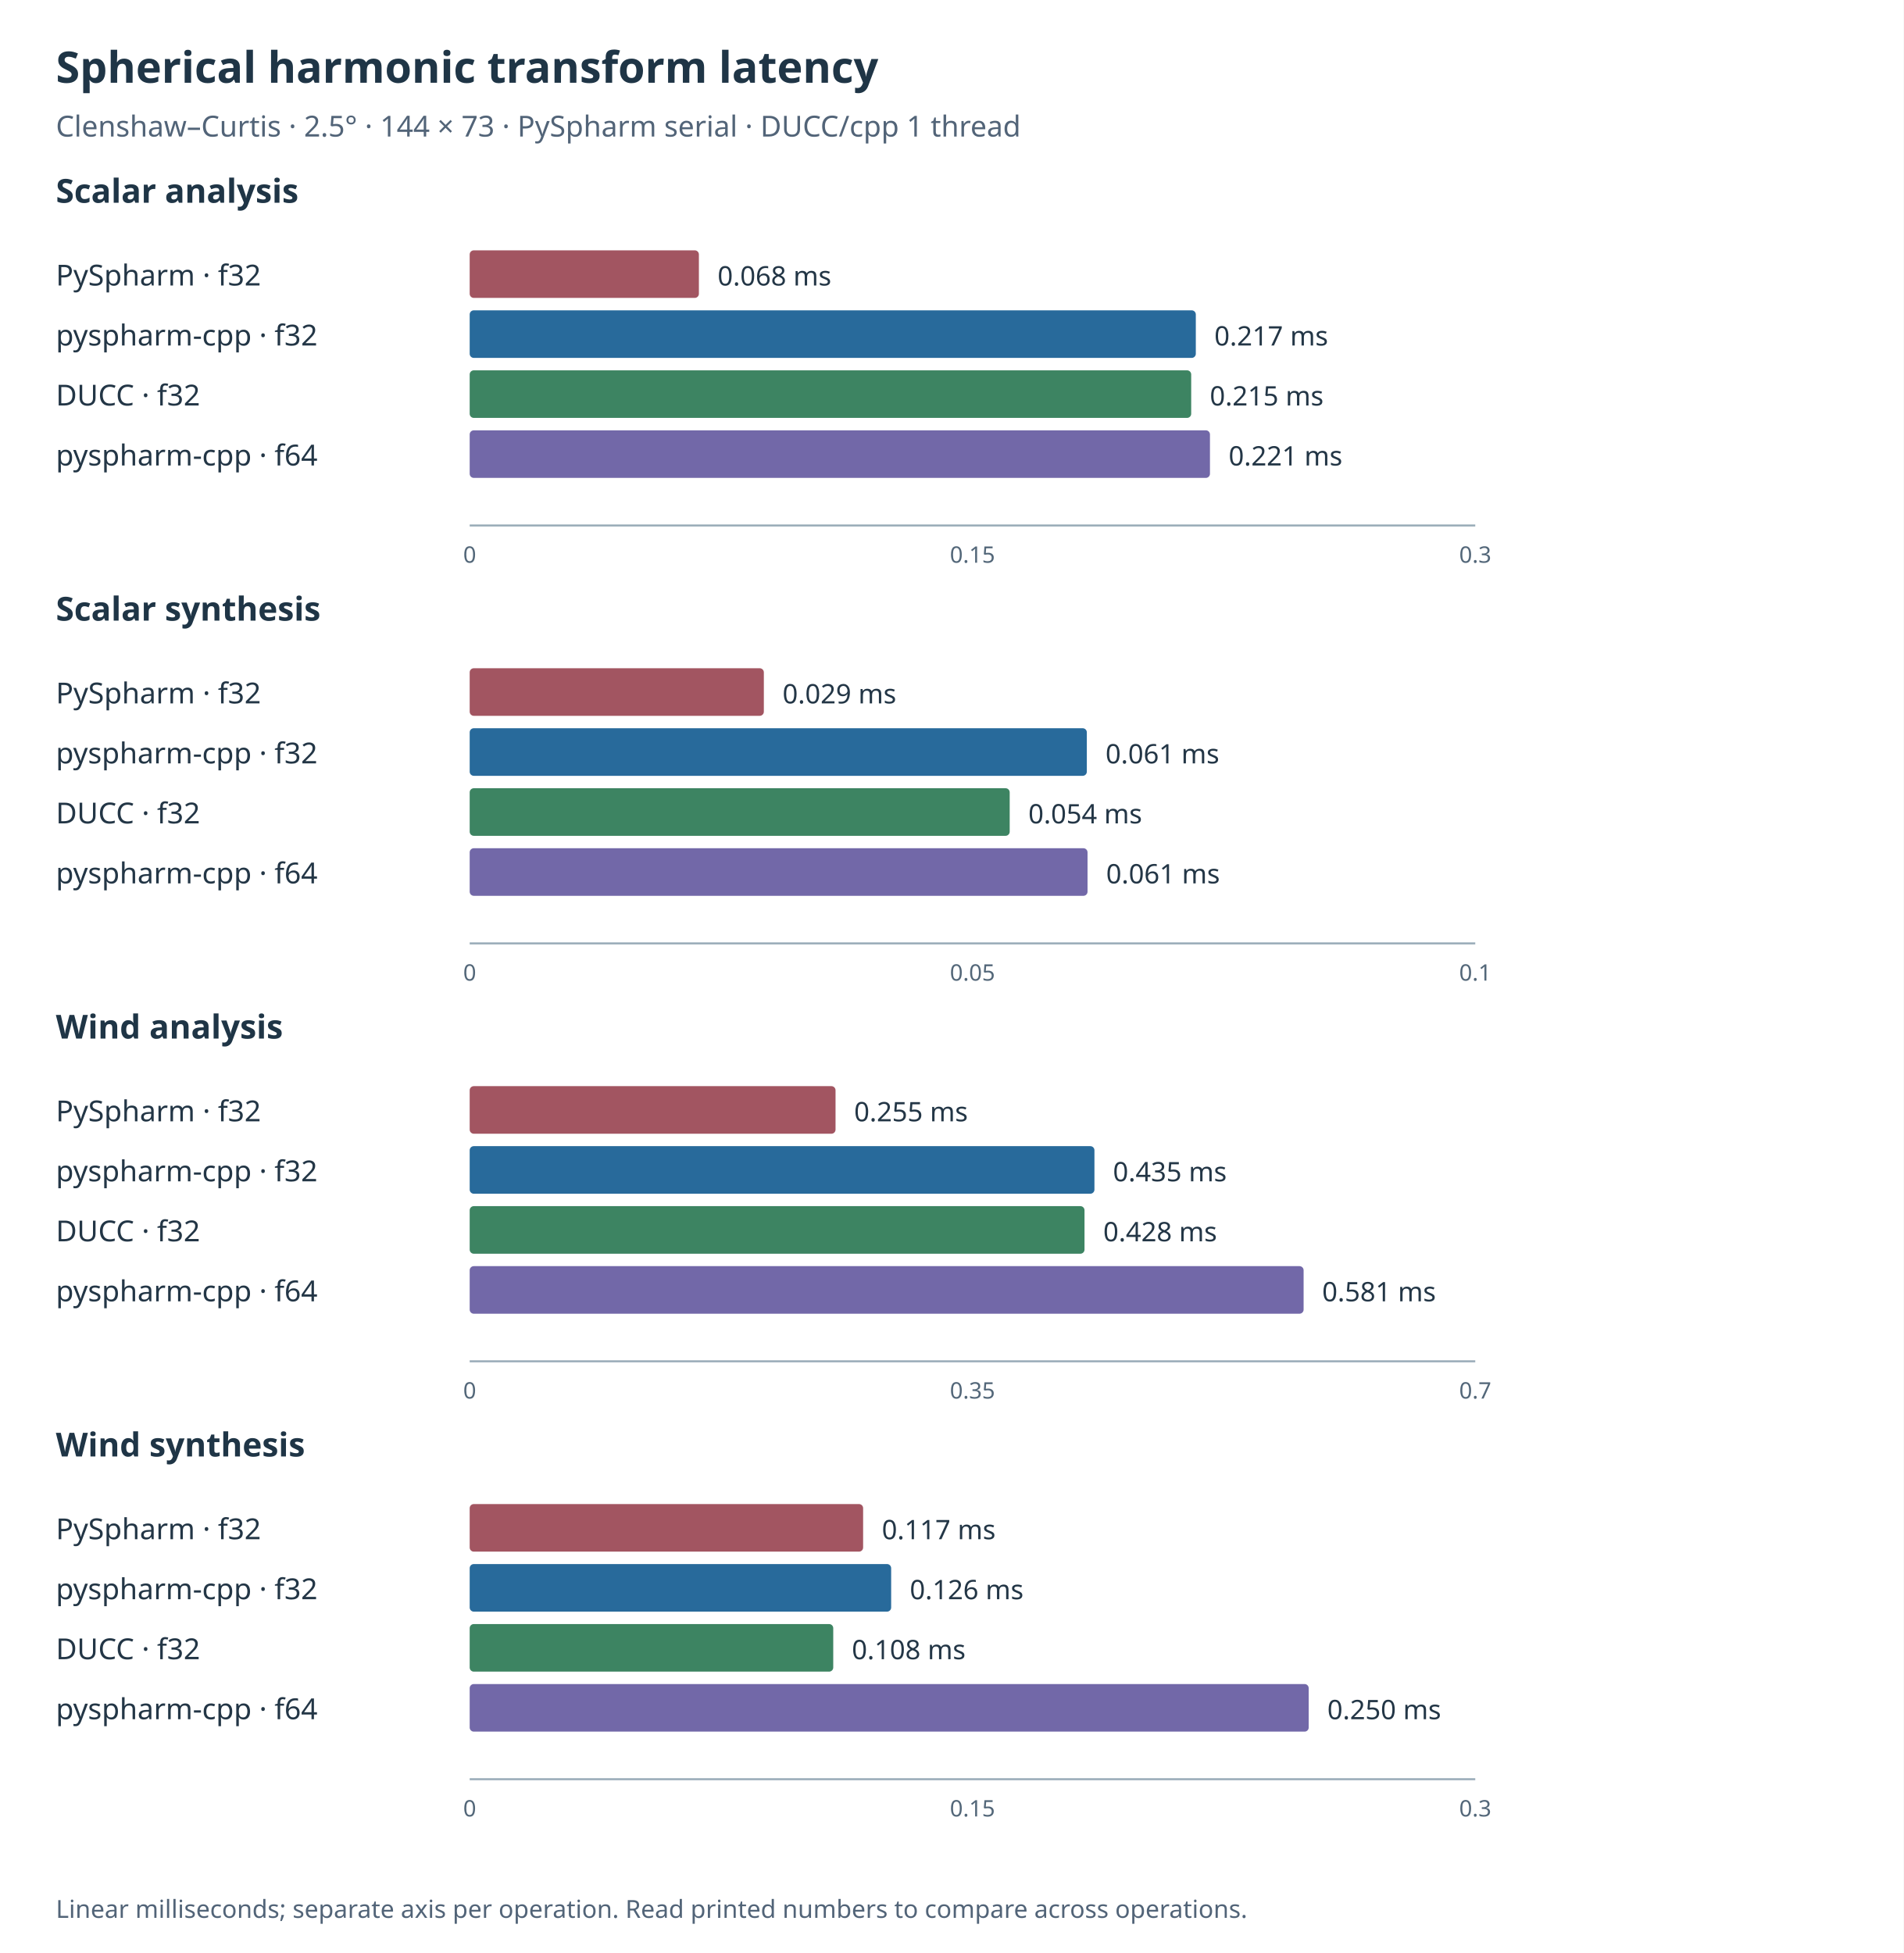
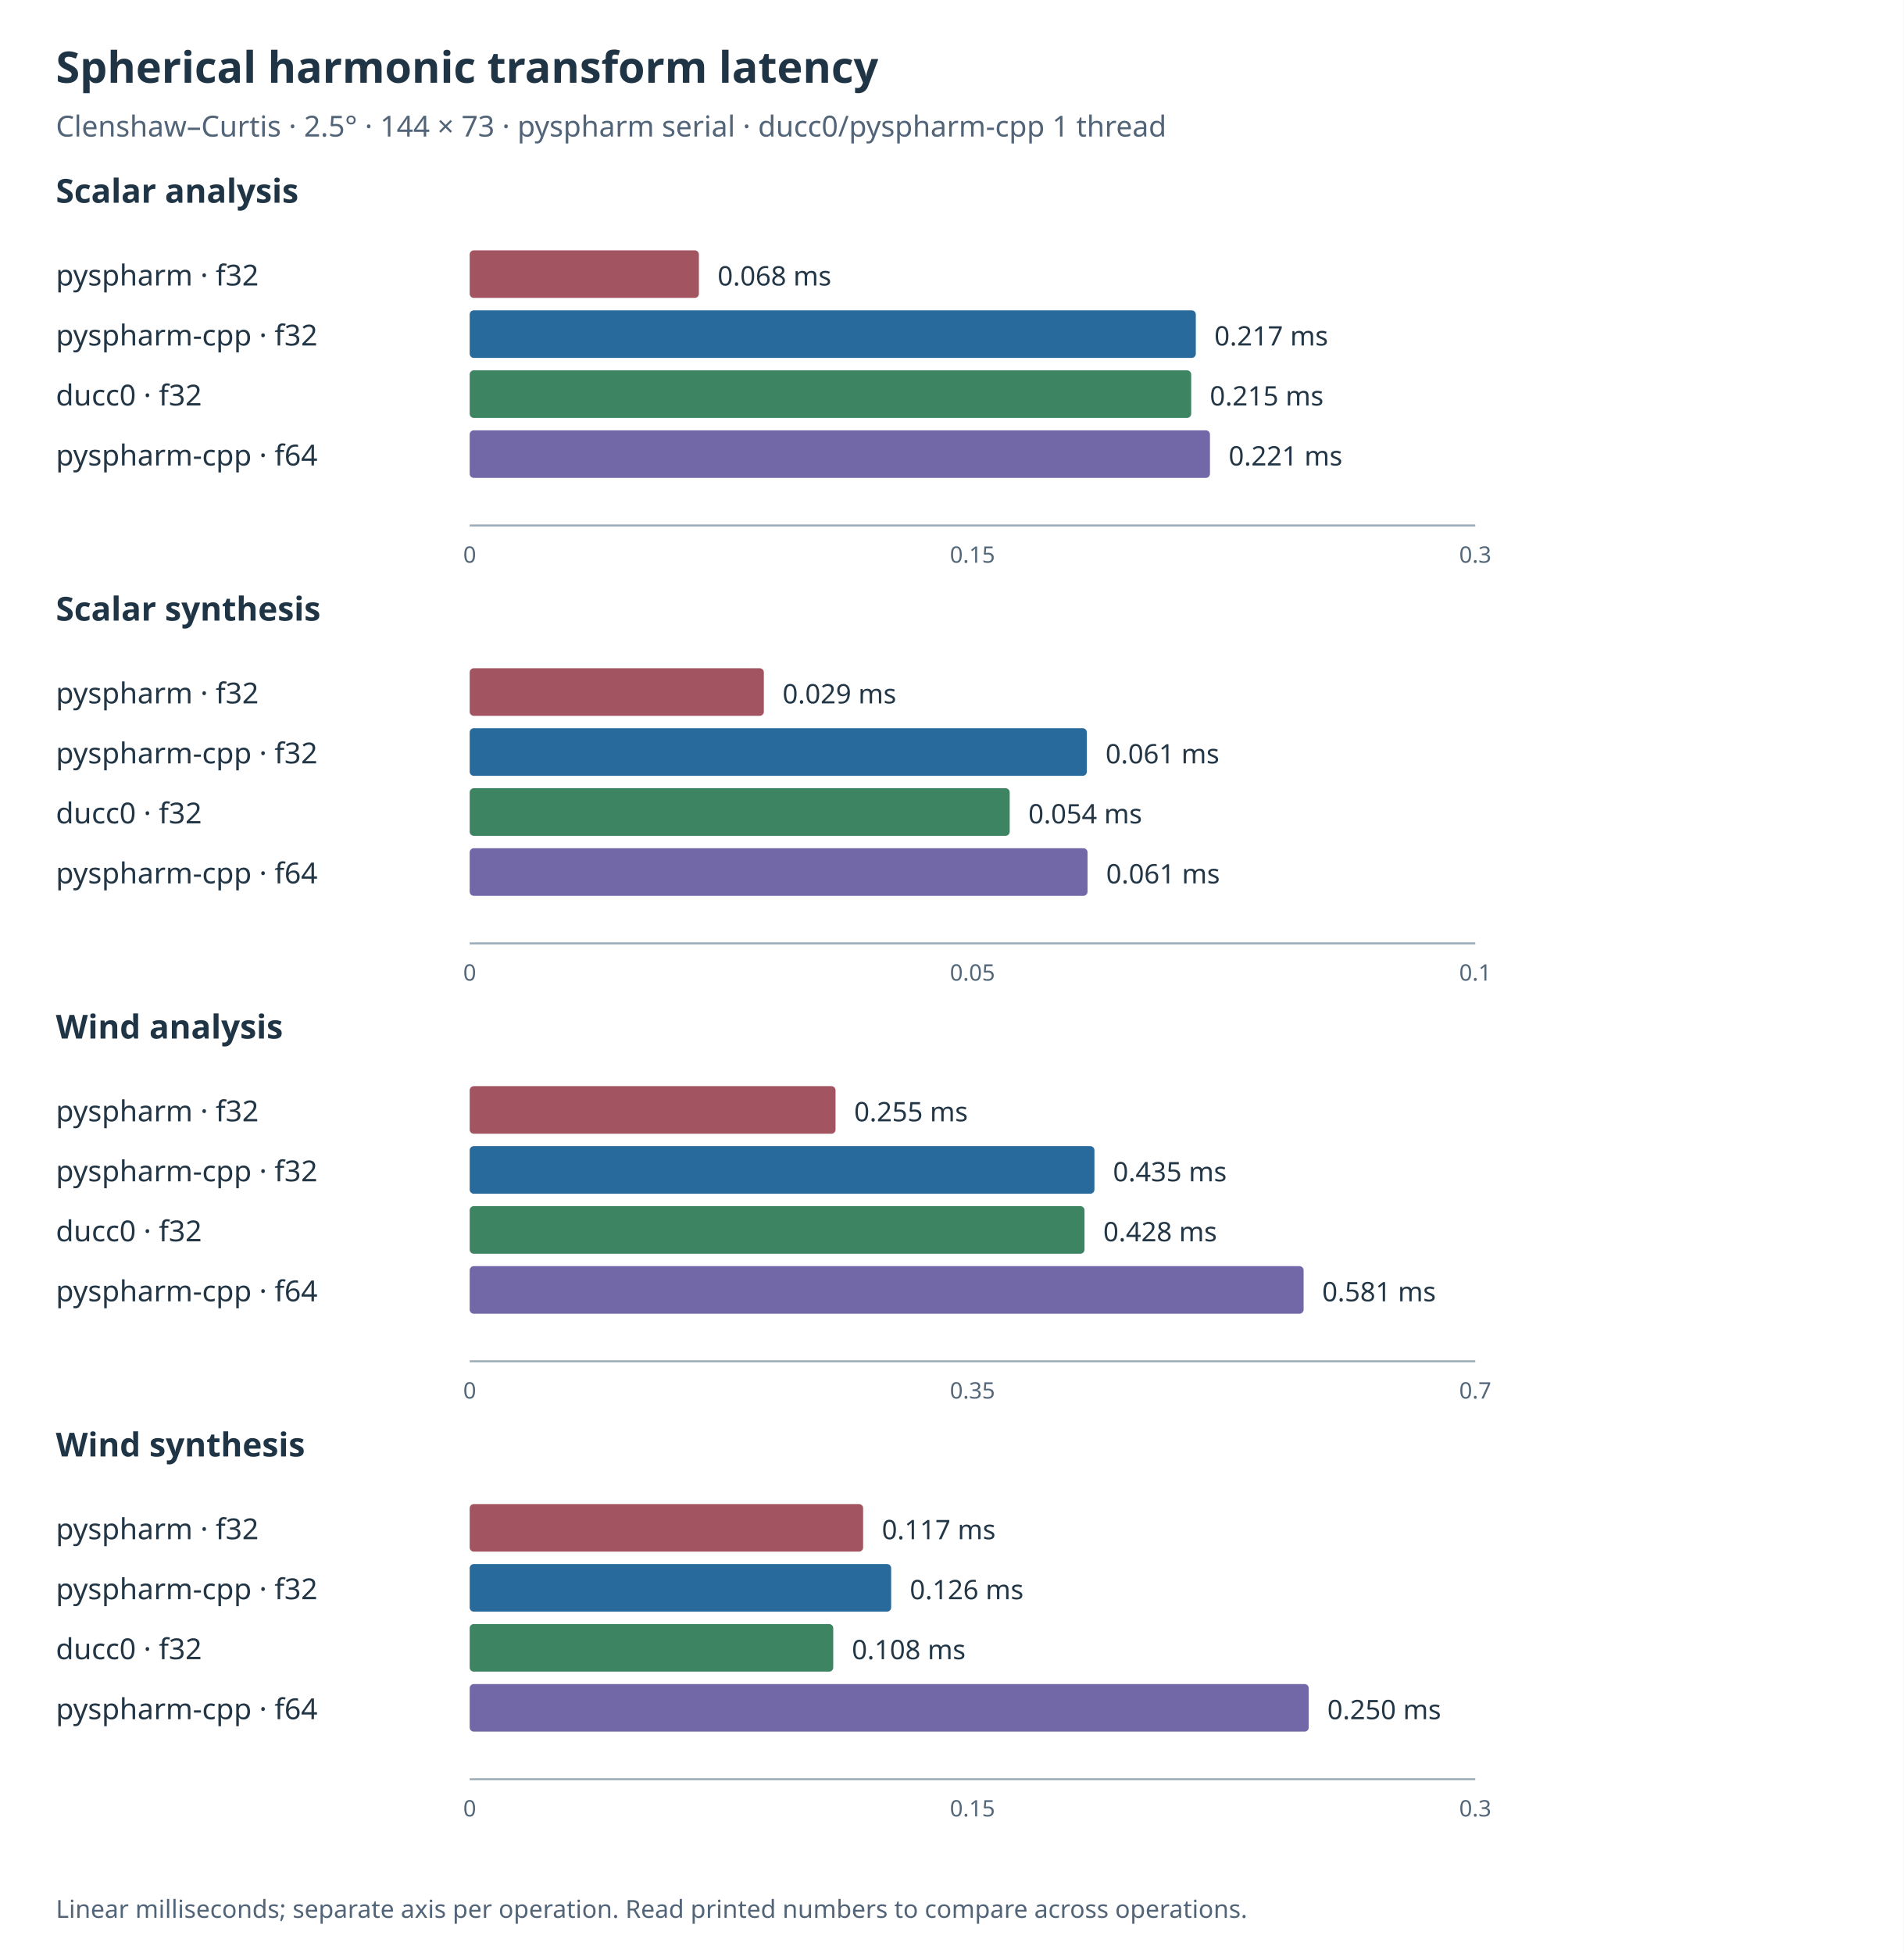
<svg xmlns="http://www.w3.org/2000/svg" width="920" height="944" viewBox="0 0 920 944" role="img" aria-labelledby="t d">
  <rect width="920" height="944" fill="white" />
  <text x="27" y="40" font-size="21" font-family="sans-serif" font-weight="600" fill="#1f3546">Spherical harmonic transform latency</text>
-   <text x="27" y="66" font-size="14" font-family="sans-serif" fill="#526478">Clenshaw–Curtis · 2.5° · 144 × 73 · PySpharm serial · DUCC/cpp 1 thread</text>
+   <text x="27" y="66" font-size="14" font-family="sans-serif" fill="#526478">Clenshaw–Curtis · 2.5° · 144 × 73 · pyspharm serial · ducc0/pyspharm-cpp 1 thread</text>
  <text x="27" y="98" font-size="16" font-family="sans-serif" font-weight="600" fill="#1f3546">Scalar analysis</text>
-   <text x="27" y="138" font-family="sans-serif" font-size="14" fill="#233646">PySpharm · f32</text>
+   <text x="27" y="138" font-family="sans-serif" font-size="14" fill="#233646">pyspharm · f32</text>
  <rect x="227" y="121" width="110.78" height="23" fill="#a25561" rx="2" />
  <text x="346.8" y="138" font-family="sans-serif" font-size="13" fill="#233646">0.068 ms</text>
  <text x="27" y="167" font-family="sans-serif" font-size="14" fill="#233646">pyspharm-cpp · f32</text>
  <rect x="227" y="150" width="350.94" height="23" fill="#286a9b" rx="2" />
  <text x="586.9" y="167" font-family="sans-serif" font-size="13" fill="#233646">0.217 ms</text>
-   <text x="27" y="196" font-family="sans-serif" font-size="14" fill="#233646">DUCC · f32</text>
+   <text x="27" y="196" font-family="sans-serif" font-size="14" fill="#233646">ducc0 · f32</text>
  <rect x="227" y="179" width="348.71" height="23" fill="#3d8462" rx="2" />
  <text x="584.7" y="196" font-family="sans-serif" font-size="13" fill="#233646">0.215 ms</text>
  <text x="27" y="225" font-family="sans-serif" font-size="14" fill="#233646">pyspharm-cpp · f64</text>
  <rect x="227" y="208" width="357.78" height="23" fill="#7268a8" rx="2" />
  <text x="593.8" y="225" font-family="sans-serif" font-size="13" fill="#233646">0.221 ms</text>
  <line x1="227" x2="713" y1="254" y2="254" stroke="#9caeba" />
  <text x="227.0" y="272" text-anchor="middle" font-size="11" font-family="sans-serif" fill="#536779">0</text>
  <text x="470.0" y="272" text-anchor="middle" font-size="11" font-family="sans-serif" fill="#536779">0.15</text>
  <text x="713.0" y="272" text-anchor="middle" font-size="11" font-family="sans-serif" fill="#536779">0.3</text>
  <text x="27" y="300" font-size="16" font-family="sans-serif" font-weight="600" fill="#1f3546">Scalar synthesis</text>
-   <text x="27" y="340" font-family="sans-serif" font-size="14" fill="#233646">PySpharm · f32</text>
+   <text x="27" y="340" font-family="sans-serif" font-size="14" fill="#233646">pyspharm · f32</text>
  <rect x="227" y="323" width="142.17" height="23" fill="#a25561" rx="2" />
  <text x="378.2" y="340" font-family="sans-serif" font-size="13" fill="#233646">0.029 ms</text>
  <text x="27" y="369" font-family="sans-serif" font-size="14" fill="#233646">pyspharm-cpp · f32</text>
  <rect x="227" y="352" width="298.27" height="23" fill="#286a9b" rx="2" />
  <text x="534.3" y="369" font-family="sans-serif" font-size="13" fill="#233646">0.061 ms</text>
-   <text x="27" y="398" font-family="sans-serif" font-size="14" fill="#233646">DUCC · f32</text>
+   <text x="27" y="398" font-family="sans-serif" font-size="14" fill="#233646">ducc0 · f32</text>
  <rect x="227" y="381" width="260.99" height="23" fill="#3d8462" rx="2" />
  <text x="497.0" y="398" font-family="sans-serif" font-size="13" fill="#233646">0.054 ms</text>
  <text x="27" y="427" font-family="sans-serif" font-size="14" fill="#233646">pyspharm-cpp · f64</text>
  <rect x="227" y="410" width="298.61" height="23" fill="#7268a8" rx="2" />
  <text x="534.6" y="427" font-family="sans-serif" font-size="13" fill="#233646">0.061 ms</text>
  <line x1="227" x2="713" y1="456" y2="456" stroke="#9caeba" />
  <text x="227.0" y="474" text-anchor="middle" font-size="11" font-family="sans-serif" fill="#536779">0</text>
  <text x="470.0" y="474" text-anchor="middle" font-size="11" font-family="sans-serif" fill="#536779">0.05</text>
  <text x="713.0" y="474" text-anchor="middle" font-size="11" font-family="sans-serif" fill="#536779">0.1</text>
  <text x="27" y="502" font-size="16" font-family="sans-serif" font-weight="600" fill="#1f3546">Wind analysis</text>
-   <text x="27" y="542" font-family="sans-serif" font-size="14" fill="#233646">PySpharm · f32</text>
+   <text x="27" y="542" font-family="sans-serif" font-size="14" fill="#233646">pyspharm · f32</text>
  <rect x="227" y="525" width="176.82" height="23" fill="#a25561" rx="2" />
  <text x="412.8" y="542" font-family="sans-serif" font-size="13" fill="#233646">0.255 ms</text>
  <text x="27" y="571" font-family="sans-serif" font-size="14" fill="#233646">pyspharm-cpp · f32</text>
  <rect x="227" y="554" width="301.95" height="23" fill="#286a9b" rx="2" />
  <text x="537.9" y="571" font-family="sans-serif" font-size="13" fill="#233646">0.435 ms</text>
-   <text x="27" y="600" font-family="sans-serif" font-size="14" fill="#233646">DUCC · f32</text>
+   <text x="27" y="600" font-family="sans-serif" font-size="14" fill="#233646">ducc0 · f32</text>
  <rect x="227" y="583" width="297.15" height="23" fill="#3d8462" rx="2" />
  <text x="533.2" y="600" font-family="sans-serif" font-size="13" fill="#233646">0.428 ms</text>
  <text x="27" y="629" font-family="sans-serif" font-size="14" fill="#233646">pyspharm-cpp · f64</text>
  <rect x="227" y="612" width="403.04" height="23" fill="#7268a8" rx="2" />
  <text x="639.0" y="629" font-family="sans-serif" font-size="13" fill="#233646">0.581 ms</text>
  <line x1="227" x2="713" y1="658" y2="658" stroke="#9caeba" />
  <text x="227.0" y="676" text-anchor="middle" font-size="11" font-family="sans-serif" fill="#536779">0</text>
  <text x="470.0" y="676" text-anchor="middle" font-size="11" font-family="sans-serif" fill="#536779">0.35</text>
  <text x="713.0" y="676" text-anchor="middle" font-size="11" font-family="sans-serif" fill="#536779">0.7</text>
  <text x="27" y="704" font-size="16" font-family="sans-serif" font-weight="600" fill="#1f3546">Wind synthesis</text>
-   <text x="27" y="744" font-family="sans-serif" font-size="14" fill="#233646">PySpharm · f32</text>
+   <text x="27" y="744" font-family="sans-serif" font-size="14" fill="#233646">pyspharm · f32</text>
  <rect x="227" y="727" width="190.15" height="23" fill="#a25561" rx="2" />
  <text x="426.2" y="744" font-family="sans-serif" font-size="13" fill="#233646">0.117 ms</text>
  <text x="27" y="773" font-family="sans-serif" font-size="14" fill="#233646">pyspharm-cpp · f32</text>
  <rect x="227" y="756" width="203.70" height="23" fill="#286a9b" rx="2" />
  <text x="439.7" y="773" font-family="sans-serif" font-size="13" fill="#233646">0.126 ms</text>
-   <text x="27" y="802" font-family="sans-serif" font-size="14" fill="#233646">DUCC · f32</text>
+   <text x="27" y="802" font-family="sans-serif" font-size="14" fill="#233646">ducc0 · f32</text>
  <rect x="227" y="785" width="175.71" height="23" fill="#3d8462" rx="2" />
  <text x="411.7" y="802" font-family="sans-serif" font-size="13" fill="#233646">0.108 ms</text>
  <text x="27" y="831" font-family="sans-serif" font-size="14" fill="#233646">pyspharm-cpp · f64</text>
  <rect x="227" y="814" width="405.50" height="23" fill="#7268a8" rx="2" />
  <text x="641.5" y="831" font-family="sans-serif" font-size="13" fill="#233646">0.250 ms</text>
  <line x1="227" x2="713" y1="860" y2="860" stroke="#9caeba" />
  <text x="227.0" y="878" text-anchor="middle" font-size="11" font-family="sans-serif" fill="#536779">0</text>
  <text x="470.0" y="878" text-anchor="middle" font-size="11" font-family="sans-serif" fill="#536779">0.15</text>
  <text x="713.0" y="878" text-anchor="middle" font-size="11" font-family="sans-serif" fill="#536779">0.3</text>
  <text x="27" y="927" font-size="12" font-family="sans-serif" fill="#526478">Linear milliseconds; separate axis per operation. Read printed numbers to compare across operations.</text>
</svg>
